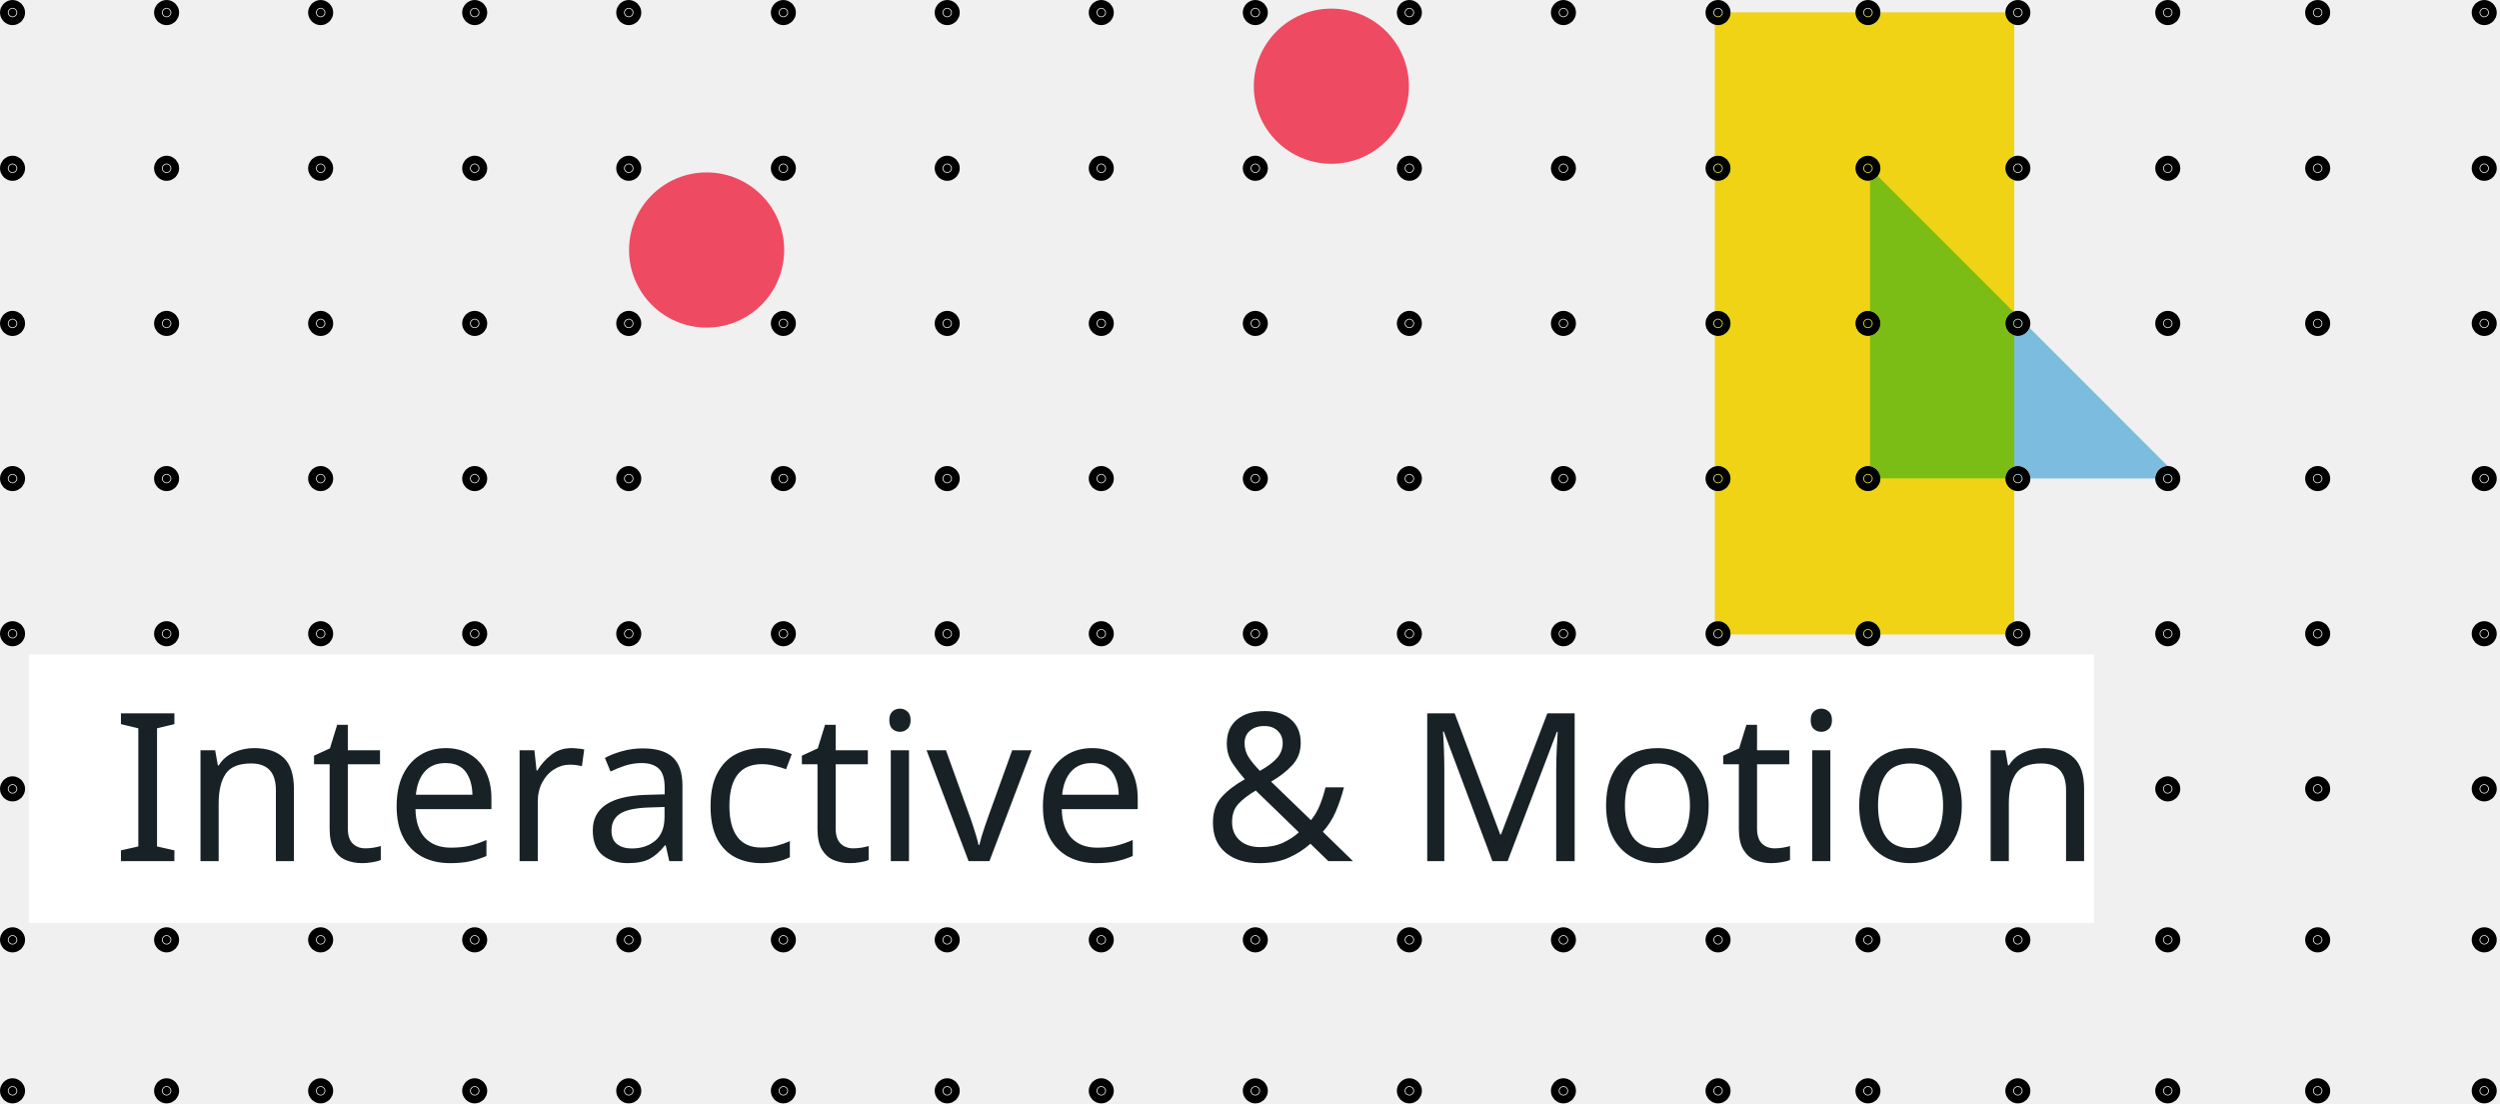
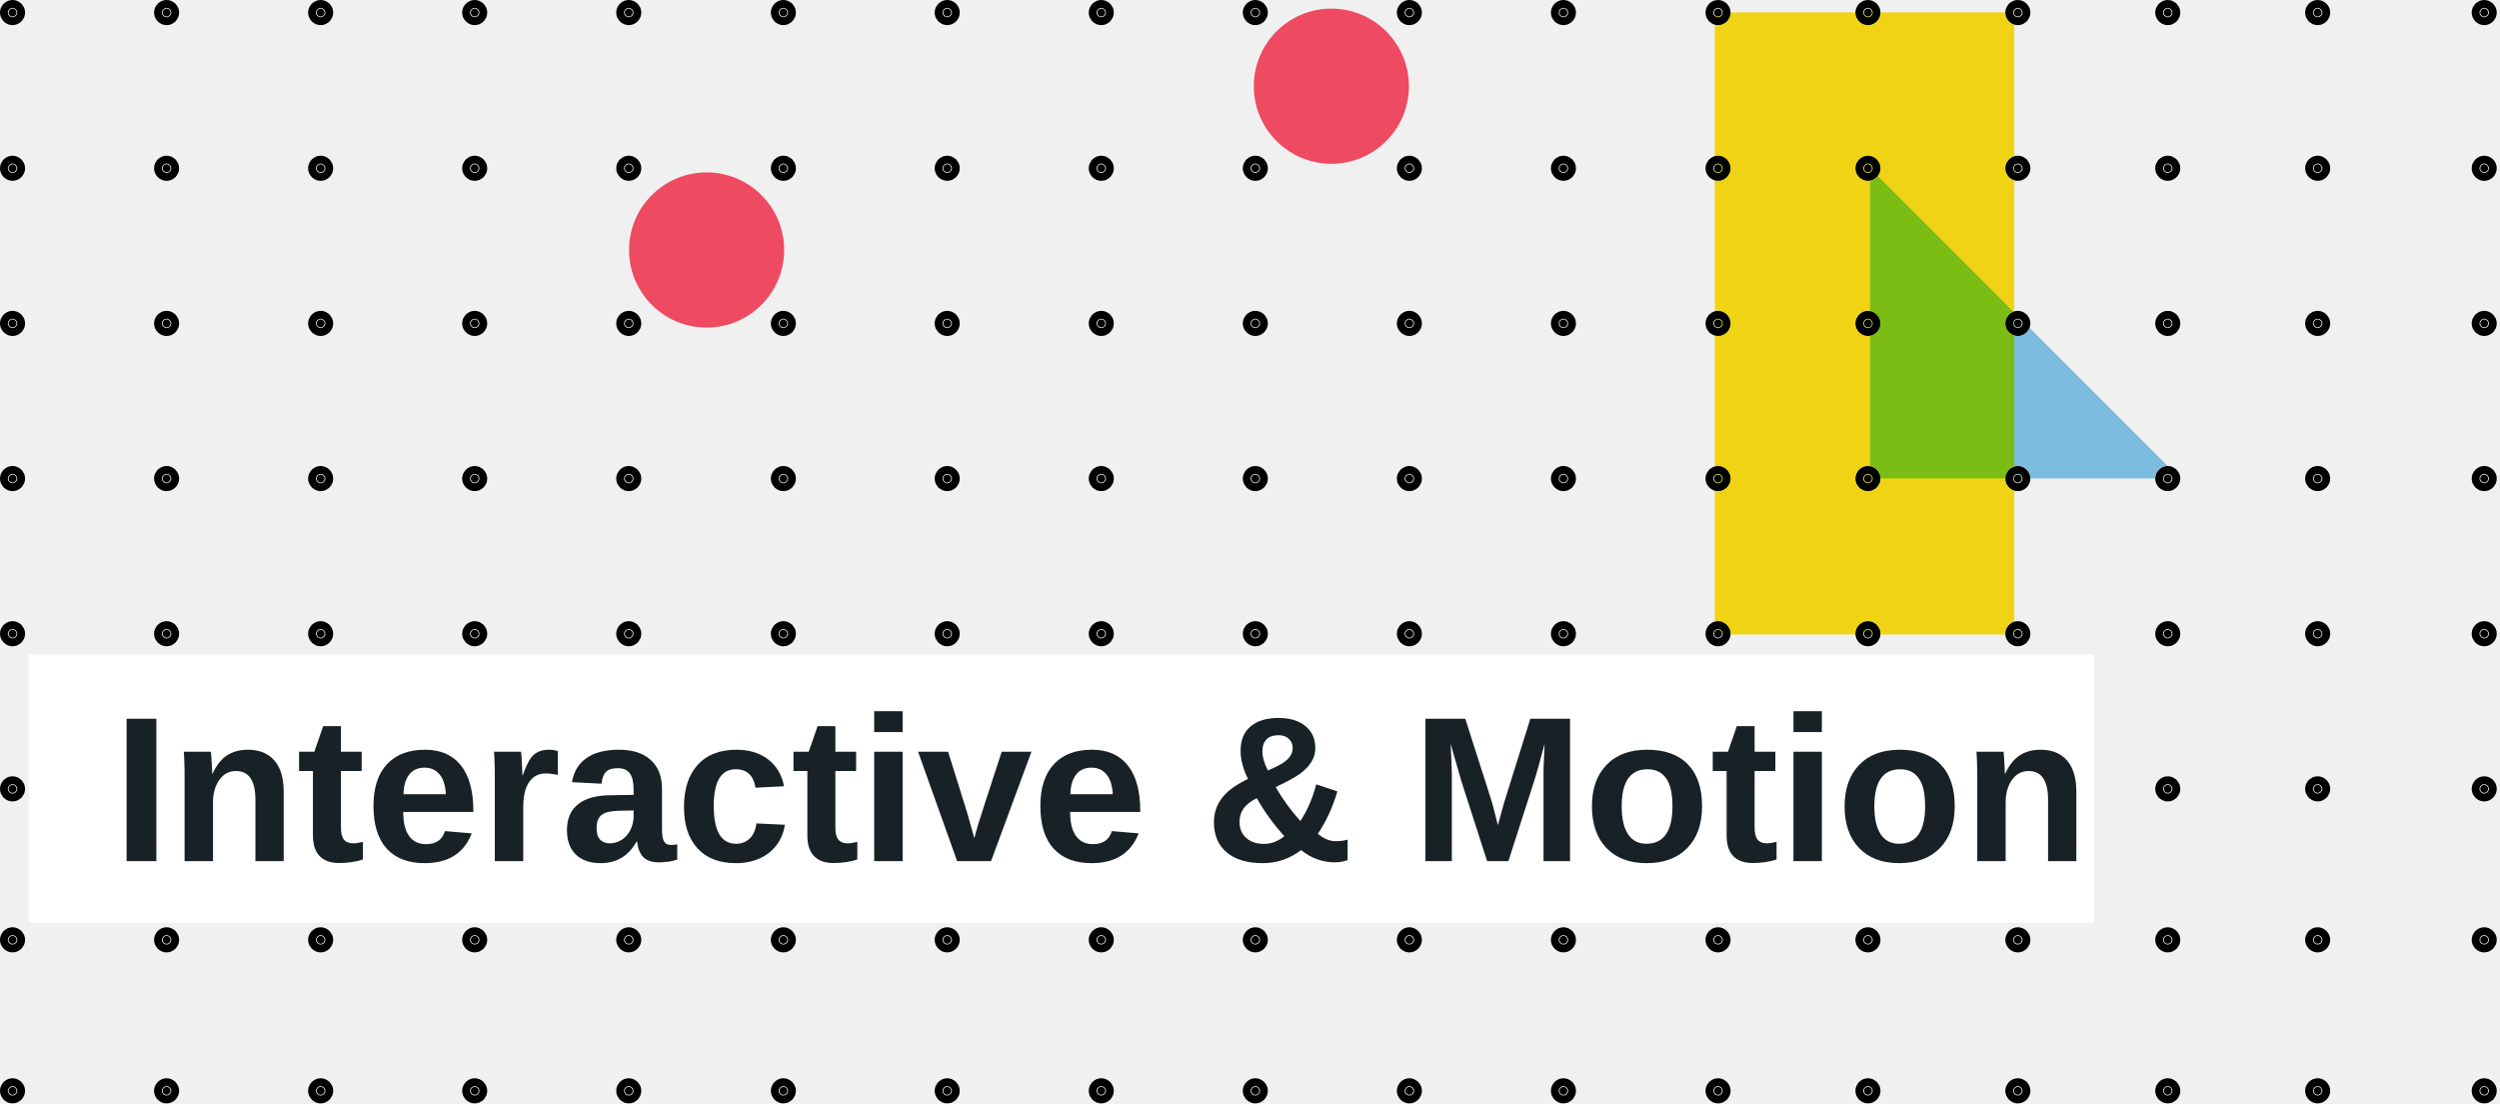
<svg xmlns="http://www.w3.org/2000/svg" width="290px" height="128px" viewBox="0 0 290 128" version="1.1">
  <defs />
  <g id="Page-1" stroke="none" stroke-width="1" fill="none" fill-rule="evenodd">
    <g id="interactive-mobile">
      <g id="Communication-Banner-Copy-5" transform="translate(1, 1)">
        <g id="Block" stroke="#000000" stroke-width="2" fill="#000000">
          <ellipse id="Oval" cx="89.907" cy="90.508" rx="0.455" ry="0.458" />
          <ellipse id="Oval" cx="89.907" cy="72.511" rx="0.455" ry="0.458" />
          <ellipse id="Oval" cx="89.907" cy="54.514" rx="0.455" ry="0.458" />
          <ellipse id="Oval" cx="89.907" cy="36.517" rx="0.455" ry="0.458" />
          <ellipse id="Oval" cx="89.907" cy="18.52" rx="0.455" ry="0.458" />
          <ellipse id="Oval" cx="89.907" cy="0.458" rx="0.455" ry="0.458" />
          <ellipse id="Oval" cx="71.965" cy="90.508" rx="0.455" ry="0.458" />
          <ellipse id="Oval" cx="71.965" cy="72.511" rx="0.455" ry="0.458" />
          <ellipse id="Oval" cx="71.965" cy="54.514" rx="0.455" ry="0.458" />
          <ellipse id="Oval" cx="71.965" cy="36.517" rx="0.455" ry="0.458" />
          <ellipse id="Oval" cx="71.965" cy="18.52" rx="0.455" ry="0.458" />
          <ellipse id="Oval" cx="71.965" cy="0.458" rx="0.455" ry="0.458" />
          <ellipse id="Oval" cx="54.087" cy="90.508" rx="0.455" ry="0.458" />
          <ellipse id="Oval" cx="54.087" cy="72.511" rx="0.455" ry="0.458" />
          <ellipse id="Oval" cx="54.087" cy="54.514" rx="0.455" ry="0.458" />
          <ellipse id="Oval" cx="54.087" cy="36.517" rx="0.455" ry="0.458" />
          <ellipse id="Oval" cx="54.087" cy="18.52" rx="0.455" ry="0.458" />
          <ellipse id="Oval" cx="54.087" cy="0.458" rx="0.455" ry="0.458" />
          <ellipse id="Oval" cx="36.21" cy="90.508" rx="0.455" ry="0.458" />
          <ellipse id="Oval" cx="36.21" cy="72.511" rx="0.455" ry="0.458" />
          <ellipse id="Oval" cx="36.21" cy="54.514" rx="0.455" ry="0.458" />
          <ellipse id="Oval" cx="36.21" cy="36.517" rx="0.455" ry="0.458" />
          <ellipse id="Oval" cx="36.21" cy="18.52" rx="0.455" ry="0.458" />
          <ellipse id="Oval" cx="36.21" cy="0.458" rx="0.455" ry="0.458" />
          <ellipse id="Oval" cx="18.332" cy="90.508" rx="0.455" ry="0.458" />
          <ellipse id="Oval" cx="18.332" cy="72.511" rx="0.455" ry="0.458" />
          <ellipse id="Oval" cx="18.332" cy="54.514" rx="0.455" ry="0.458" />
          <ellipse id="Oval" cx="18.332" cy="36.517" rx="0.455" ry="0.458" />
          <ellipse id="Oval" cx="18.332" cy="18.52" rx="0.455" ry="0.458" />
          <ellipse id="Oval" cx="18.332" cy="0.458" rx="0.455" ry="0.458" />
          <ellipse id="Oval" cx="0.455" cy="90.508" rx="0.455" ry="0.458" />
          <ellipse id="Oval" cx="0.455" cy="72.511" rx="0.455" ry="0.458" />
          <ellipse id="Oval" cx="0.455" cy="54.514" rx="0.455" ry="0.458" />
          <ellipse id="Oval" cx="0.455" cy="36.517" rx="0.455" ry="0.458" />
          <ellipse id="Oval" cx="0.455" cy="18.52" rx="0.455" ry="0.458" />
          <ellipse id="Oval" cx="0.455" cy="0.458" rx="0.455" ry="0.458" />
          <ellipse id="Oval" cx="198.373" cy="90.508" rx="0.455" ry="0.458" />
          <ellipse id="Oval" cx="198.373" cy="72.511" rx="0.455" ry="0.458" />
          <ellipse id="Oval" cx="198.373" cy="54.514" rx="0.455" ry="0.458" />
          <ellipse id="Oval" cx="198.373" cy="36.517" rx="0.455" ry="0.458" />
          <ellipse id="Oval" cx="198.373" cy="18.52" rx="0.455" ry="0.458" />
          <ellipse id="Oval" cx="198.373" cy="0.458" rx="0.455" ry="0.458" />
          <ellipse id="Oval" cx="215.769" cy="90.508" rx="0.455" ry="0.458" />
          <ellipse id="Oval" cx="215.769" cy="72.511" rx="0.455" ry="0.458" />
          <ellipse id="Oval" cx="215.769" cy="54.514" rx="0.455" ry="0.458" />
          <ellipse id="Oval" cx="215.769" cy="36.517" rx="0.455" ry="0.458" />
          <ellipse id="Oval" cx="215.769" cy="18.52" rx="0.455" ry="0.458" />
          <ellipse id="Oval" cx="215.769" cy="0.458" rx="0.455" ry="0.458" />
          <ellipse id="Oval" cx="233.165" cy="90.508" rx="0.455" ry="0.458" />
          <ellipse id="Oval" cx="233.165" cy="72.511" rx="0.455" ry="0.458" />
          <ellipse id="Oval" cx="233.165" cy="54.514" rx="0.455" ry="0.458" />
          <ellipse id="Oval" cx="233.165" cy="36.517" rx="0.455" ry="0.458" />
          <ellipse id="Oval" cx="233.165" cy="18.52" rx="0.455" ry="0.458" />
          <ellipse id="Oval" cx="233.165" cy="0.458" rx="0.455" ry="0.458" />
          <ellipse id="Oval" cx="250.561" cy="90.508" rx="0.455" ry="0.458" />
          <ellipse id="Oval" cx="250.561" cy="72.511" rx="0.455" ry="0.458" />
          <ellipse id="Oval" cx="250.561" cy="54.514" rx="0.455" ry="0.458" />
          <ellipse id="Oval" cx="250.561" cy="36.517" rx="0.455" ry="0.458" />
          <ellipse id="Oval" cx="250.561" cy="18.52" rx="0.455" ry="0.458" />
          <ellipse id="Oval" cx="250.561" cy="0.458" rx="0.455" ry="0.458" />
          <ellipse id="Oval" cx="267.957" cy="90.508" rx="0.455" ry="0.458" />
          <ellipse id="Oval" cx="267.957" cy="72.511" rx="0.455" ry="0.458" />
          <ellipse id="Oval" cx="267.957" cy="54.514" rx="0.455" ry="0.458" />
          <ellipse id="Oval" cx="267.957" cy="36.517" rx="0.455" ry="0.458" />
          <ellipse id="Oval" cx="267.957" cy="18.52" rx="0.455" ry="0.458" />
          <ellipse id="Oval" cx="267.957" cy="0.458" rx="0.455" ry="0.458" />
          <ellipse id="Oval" cx="287.286" cy="90.508" rx="0.455" ry="0.458" />
          <ellipse id="Oval" cx="287.286" cy="72.511" rx="0.455" ry="0.458" />
          <ellipse id="Oval" cx="287.286" cy="54.514" rx="0.455" ry="0.458" />
          <ellipse id="Oval" cx="287.286" cy="36.517" rx="0.455" ry="0.458" />
          <ellipse id="Oval" cx="287.286" cy="18.52" rx="0.455" ry="0.458" />
          <ellipse id="Oval" cx="287.286" cy="0.458" rx="0.455" ry="0.458" />
          <ellipse id="Oval" cx="180.431" cy="90.508" rx="0.455" ry="0.458" />
          <ellipse id="Oval" cx="180.431" cy="72.511" rx="0.455" ry="0.458" />
          <ellipse id="Oval" cx="180.431" cy="54.514" rx="0.455" ry="0.458" />
          <ellipse id="Oval" cx="180.431" cy="36.517" rx="0.455" ry="0.458" />
          <ellipse id="Oval" cx="180.431" cy="18.52" rx="0.455" ry="0.458" />
          <ellipse id="Oval" cx="180.431" cy="0.458" rx="0.455" ry="0.458" />
          <ellipse id="Oval" cx="162.554" cy="90.508" rx="0.455" ry="0.458" />
          <ellipse id="Oval" cx="162.554" cy="72.511" rx="0.455" ry="0.458" />
          <ellipse id="Oval" cx="162.554" cy="54.514" rx="0.455" ry="0.458" />
          <ellipse id="Oval" cx="162.554" cy="36.517" rx="0.455" ry="0.458" />
          <ellipse id="Oval" cx="162.554" cy="18.52" rx="0.455" ry="0.458" />
          <ellipse id="Oval" cx="162.554" cy="0.458" rx="0.455" ry="0.458" />
          <ellipse id="Oval" cx="144.676" cy="90.508" rx="0.455" ry="0.458" />
          <ellipse id="Oval" cx="144.676" cy="72.511" rx="0.455" ry="0.458" />
          <ellipse id="Oval" cx="144.676" cy="54.514" rx="0.455" ry="0.458" />
          <ellipse id="Oval" cx="144.676" cy="36.517" rx="0.455" ry="0.458" />
          <ellipse id="Oval" cx="144.676" cy="18.52" rx="0.455" ry="0.458" />
          <ellipse id="Oval" cx="144.676" cy="0.458" rx="0.455" ry="0.458" />
          <ellipse id="Oval" cx="126.799" cy="90.508" rx="0.455" ry="0.458" />
          <ellipse id="Oval" cx="126.799" cy="72.511" rx="0.455" ry="0.458" />
          <ellipse id="Oval" cx="126.799" cy="54.514" rx="0.455" ry="0.458" />
          <ellipse id="Oval" cx="126.799" cy="36.517" rx="0.455" ry="0.458" />
          <ellipse id="Oval" cx="126.799" cy="18.52" rx="0.455" ry="0.458" />
          <ellipse id="Oval" cx="126.799" cy="0.458" rx="0.455" ry="0.458" />
          <ellipse id="Oval" cx="108.921" cy="90.508" rx="0.455" ry="0.458" />
          <ellipse id="Oval" cx="89.907" cy="108.021" rx="0.455" ry="0.458" />
          <ellipse id="Oval" cx="71.965" cy="108.021" rx="0.455" ry="0.458" />
          <ellipse id="Oval" cx="54.087" cy="108.021" rx="0.455" ry="0.458" />
          <ellipse id="Oval" cx="36.21" cy="108.021" rx="0.455" ry="0.458" />
          <ellipse id="Oval" cx="18.332" cy="108.021" rx="0.455" ry="0.458" />
          <ellipse id="Oval" cx="0.455" cy="108.021" rx="0.455" ry="0.458" />
          <ellipse id="Oval" cx="198.373" cy="108.021" rx="0.455" ry="0.458" />
          <ellipse id="Oval" cx="215.769" cy="108.021" rx="0.455" ry="0.458" />
          <ellipse id="Oval" cx="233.165" cy="108.021" rx="0.455" ry="0.458" />
          <ellipse id="Oval" cx="250.561" cy="108.021" rx="0.455" ry="0.458" />
          <ellipse id="Oval" cx="267.957" cy="108.021" rx="0.455" ry="0.458" />
          <ellipse id="Oval" cx="287.286" cy="108.021" rx="0.455" ry="0.458" />
          <ellipse id="Oval" cx="180.431" cy="108.021" rx="0.455" ry="0.458" />
          <ellipse id="Oval" cx="162.554" cy="108.021" rx="0.455" ry="0.458" />
          <ellipse id="Oval" cx="144.676" cy="108.021" rx="0.455" ry="0.458" />
          <ellipse id="Oval" cx="126.799" cy="108.021" rx="0.455" ry="0.458" />
          <ellipse id="Oval" cx="108.921" cy="108.021" rx="0.455" ry="0.458" />
          <ellipse id="Oval" cx="89.907" cy="125.535" rx="0.455" ry="0.458" />
          <ellipse id="Oval" cx="71.965" cy="125.535" rx="0.455" ry="0.458" />
          <ellipse id="Oval" cx="54.087" cy="125.535" rx="0.455" ry="0.458" />
          <ellipse id="Oval" cx="36.21" cy="125.535" rx="0.455" ry="0.458" />
          <ellipse id="Oval" cx="18.332" cy="125.535" rx="0.455" ry="0.458" />
          <ellipse id="Oval" cx="0.455" cy="125.535" rx="0.455" ry="0.458" />
          <ellipse id="Oval" cx="198.373" cy="125.535" rx="0.455" ry="0.458" />
          <ellipse id="Oval" cx="215.769" cy="125.535" rx="0.455" ry="0.458" />
          <ellipse id="Oval" cx="233.165" cy="125.535" rx="0.455" ry="0.458" />
          <ellipse id="Oval" cx="250.561" cy="125.535" rx="0.455" ry="0.458" />
          <ellipse id="Oval" cx="267.957" cy="125.535" rx="0.455" ry="0.458" />
          <ellipse id="Oval" cx="287.286" cy="125.535" rx="0.455" ry="0.458" />
          <ellipse id="Oval" cx="180.431" cy="125.535" rx="0.455" ry="0.458" />
          <ellipse id="Oval" cx="162.554" cy="125.535" rx="0.455" ry="0.458" />
          <ellipse id="Oval" cx="144.676" cy="125.535" rx="0.455" ry="0.458" />
          <ellipse id="Oval" cx="126.799" cy="125.535" rx="0.455" ry="0.458" />
          <ellipse id="Oval" cx="108.921" cy="125.535" rx="0.455" ry="0.458" />
          <ellipse id="Oval" cx="108.921" cy="72.511" rx="0.455" ry="0.458" />
          <ellipse id="Oval" cx="108.921" cy="54.514" rx="0.455" ry="0.458" />
          <ellipse id="Oval" cx="108.921" cy="36.517" rx="0.455" ry="0.458" />
          <ellipse id="Oval" cx="108.921" cy="18.52" rx="0.455" ry="0.458" />
          <ellipse id="Oval" cx="108.921" cy="0.458" rx="0.455" ry="0.458" />
        </g>
        <rect id="Rectangle-886" fill="#FFFFFF" x="2.351" y="74.919" width="239.649" height="31.135" />
-         <text id="Interactive-&amp;-Motion" font-family="SofiaProRegular, Sofia Pro" font-size="24" font-weight="normal" line-spacing="32" fill="#182226">
+         <text id="Interactive-&amp;-Motion" font-family="Sofia, Avenir, Helvetica Neue, Arial, sans-serif" font-size="24" font-weight="bold" line-spacing="32" fill="#182226">
          <tspan x="12.081" y="98.892">Interactive &amp; Motion</tspan>
        </text>
        <path d="M216,18.5 L216,54.5 L252,54.5 L216,18.5 Z" id="Shape-Copy-25" fill="#7CBDDF" style="mix-blend-mode: darken;" />
        <path d="M198,0.435 L232.749,0.435 L232.749,72.597 L198,72.597 L198,0.435 Z" id="Rectangle-path-Copy-22" fill="#FCD315" style="mix-blend-mode: darken;" />
        <path d="M81,19 C76.029,19 72,23.029 72,28 C72,32.971 76.029,37 81,37 C85.971,37 90,32.971 90,28 C90,23.029 85.971,19 81,19 Z" id="Fill-14" fill="#EE4A62" style="mix-blend-mode: darken;" />
        <path d="M153.5,0 C148.53,0 144.5,4.029 144.5,9 C144.5,13.97 148.53,18 153.5,18 C158.47,18 162.5,13.97 162.5,9 C162.5,4.029 158.47,0 153.5,0 Z" id="Fill-14" fill="#EE4A62" style="mix-blend-mode: darken;" />
      </g>
    </g>
  </g>
</svg>
